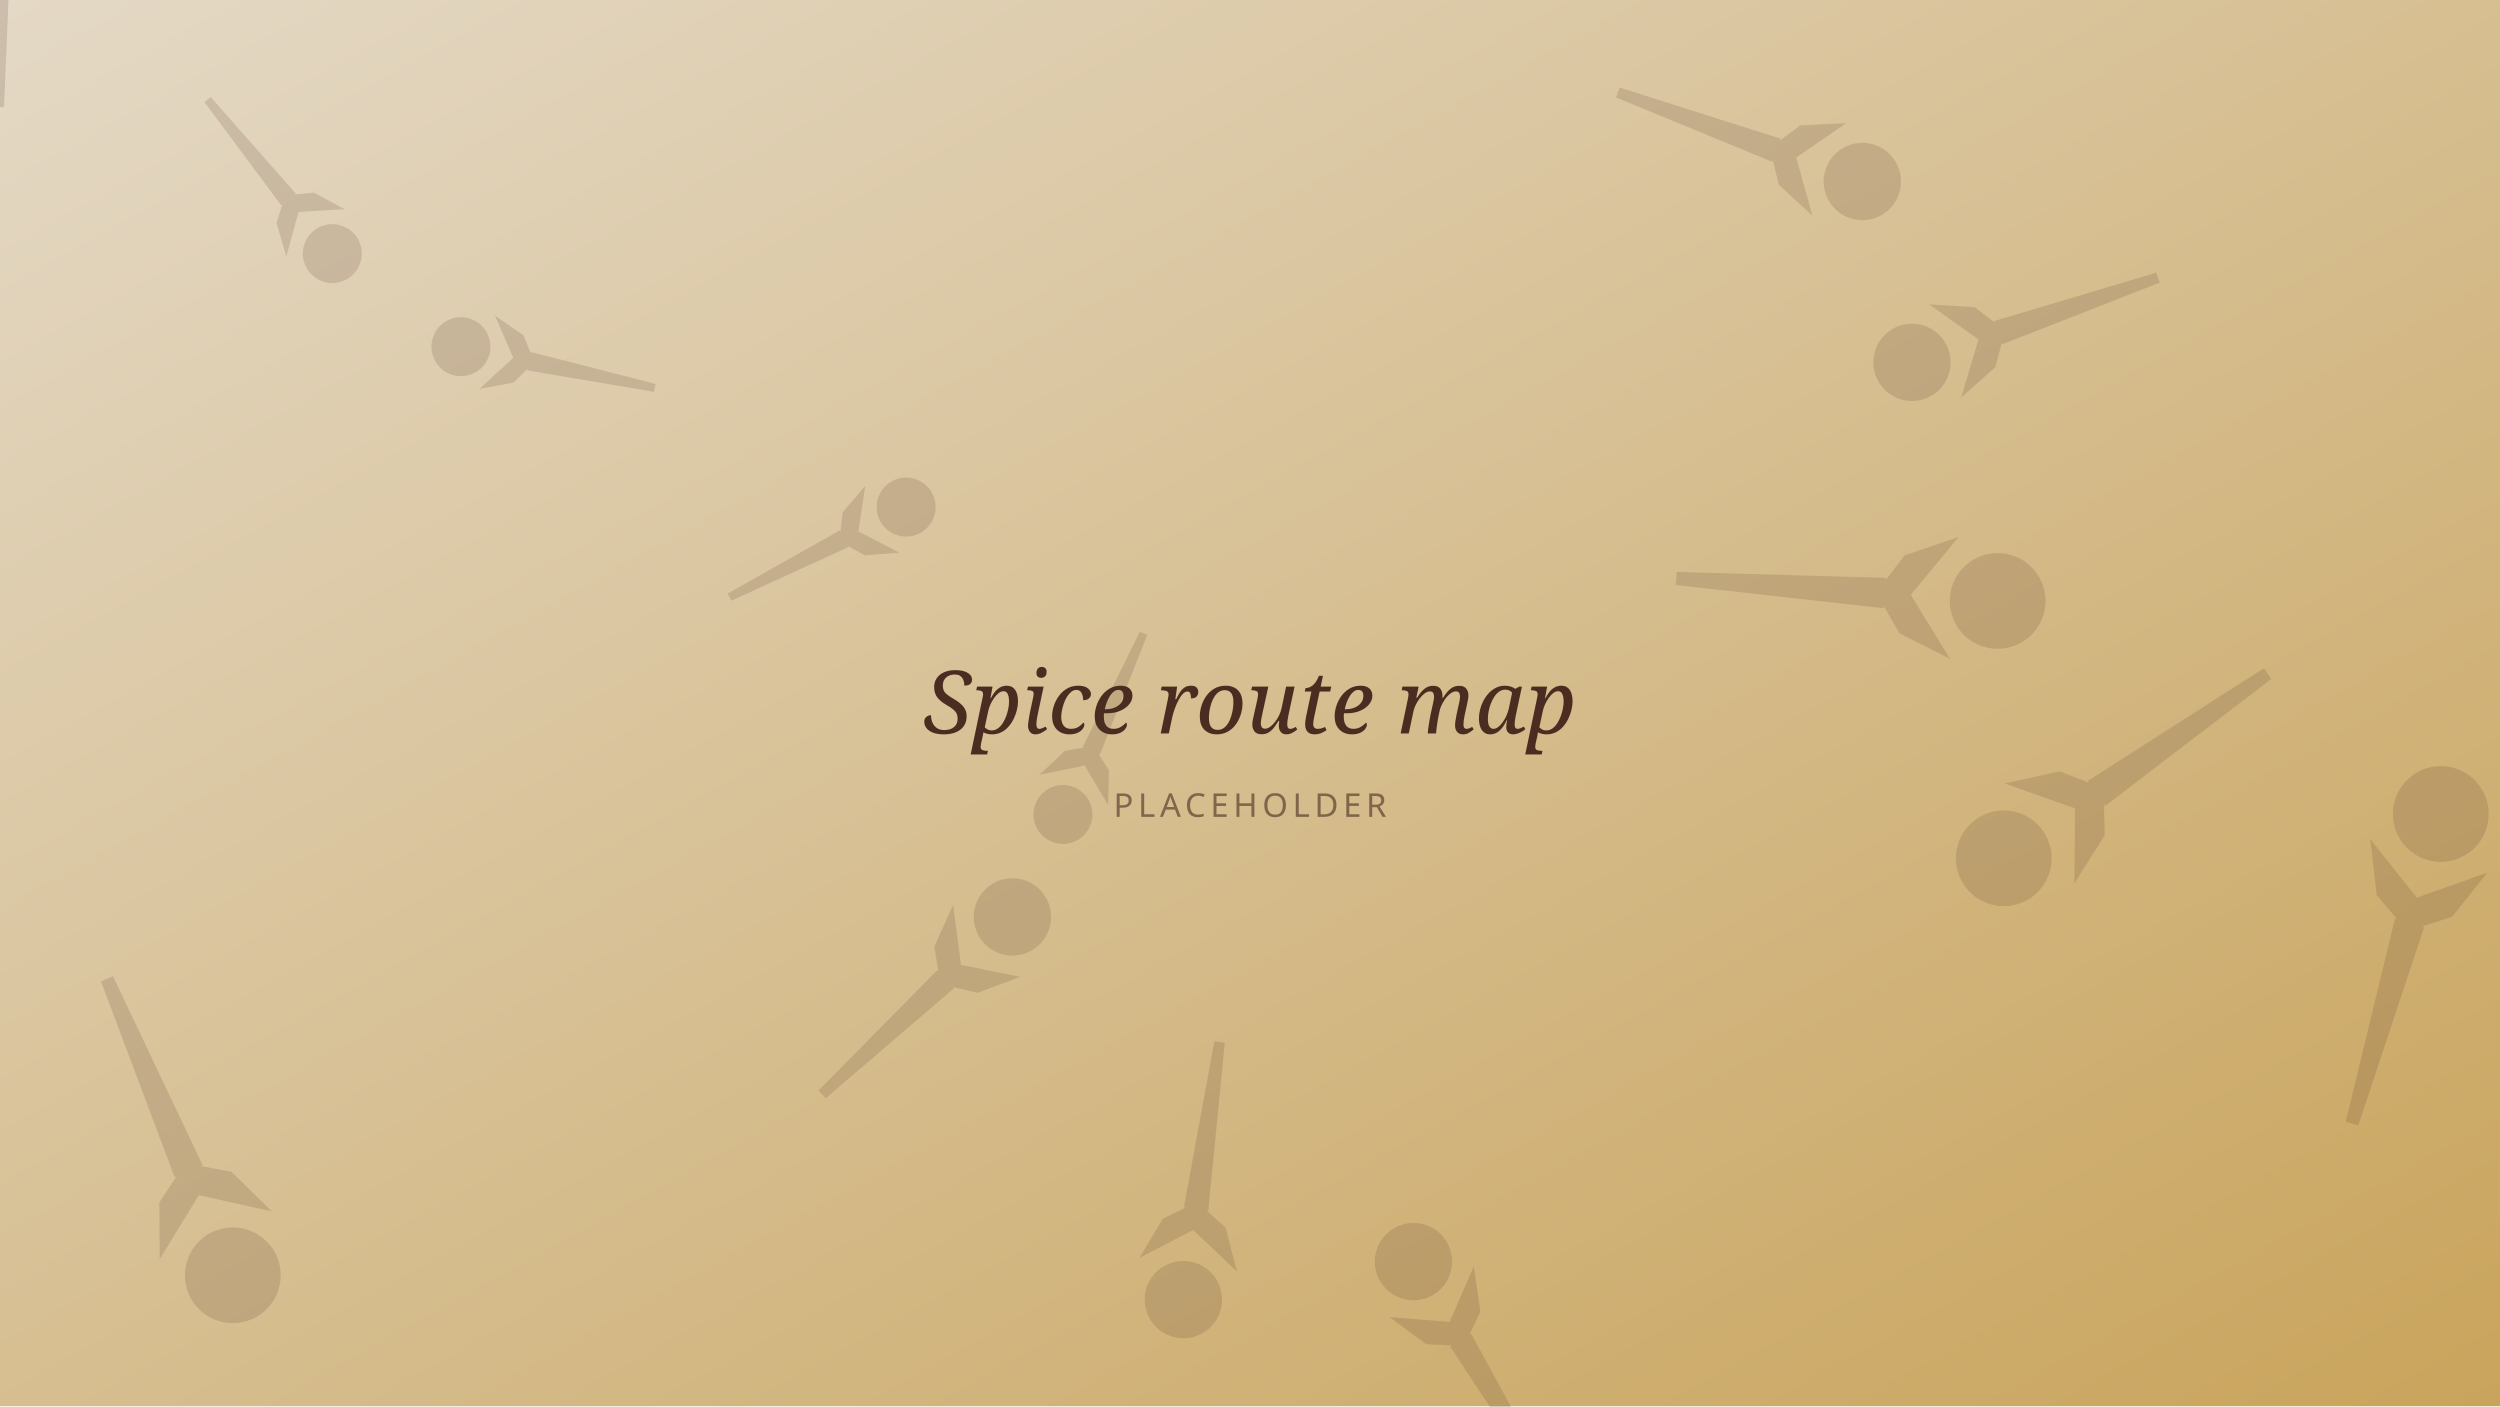
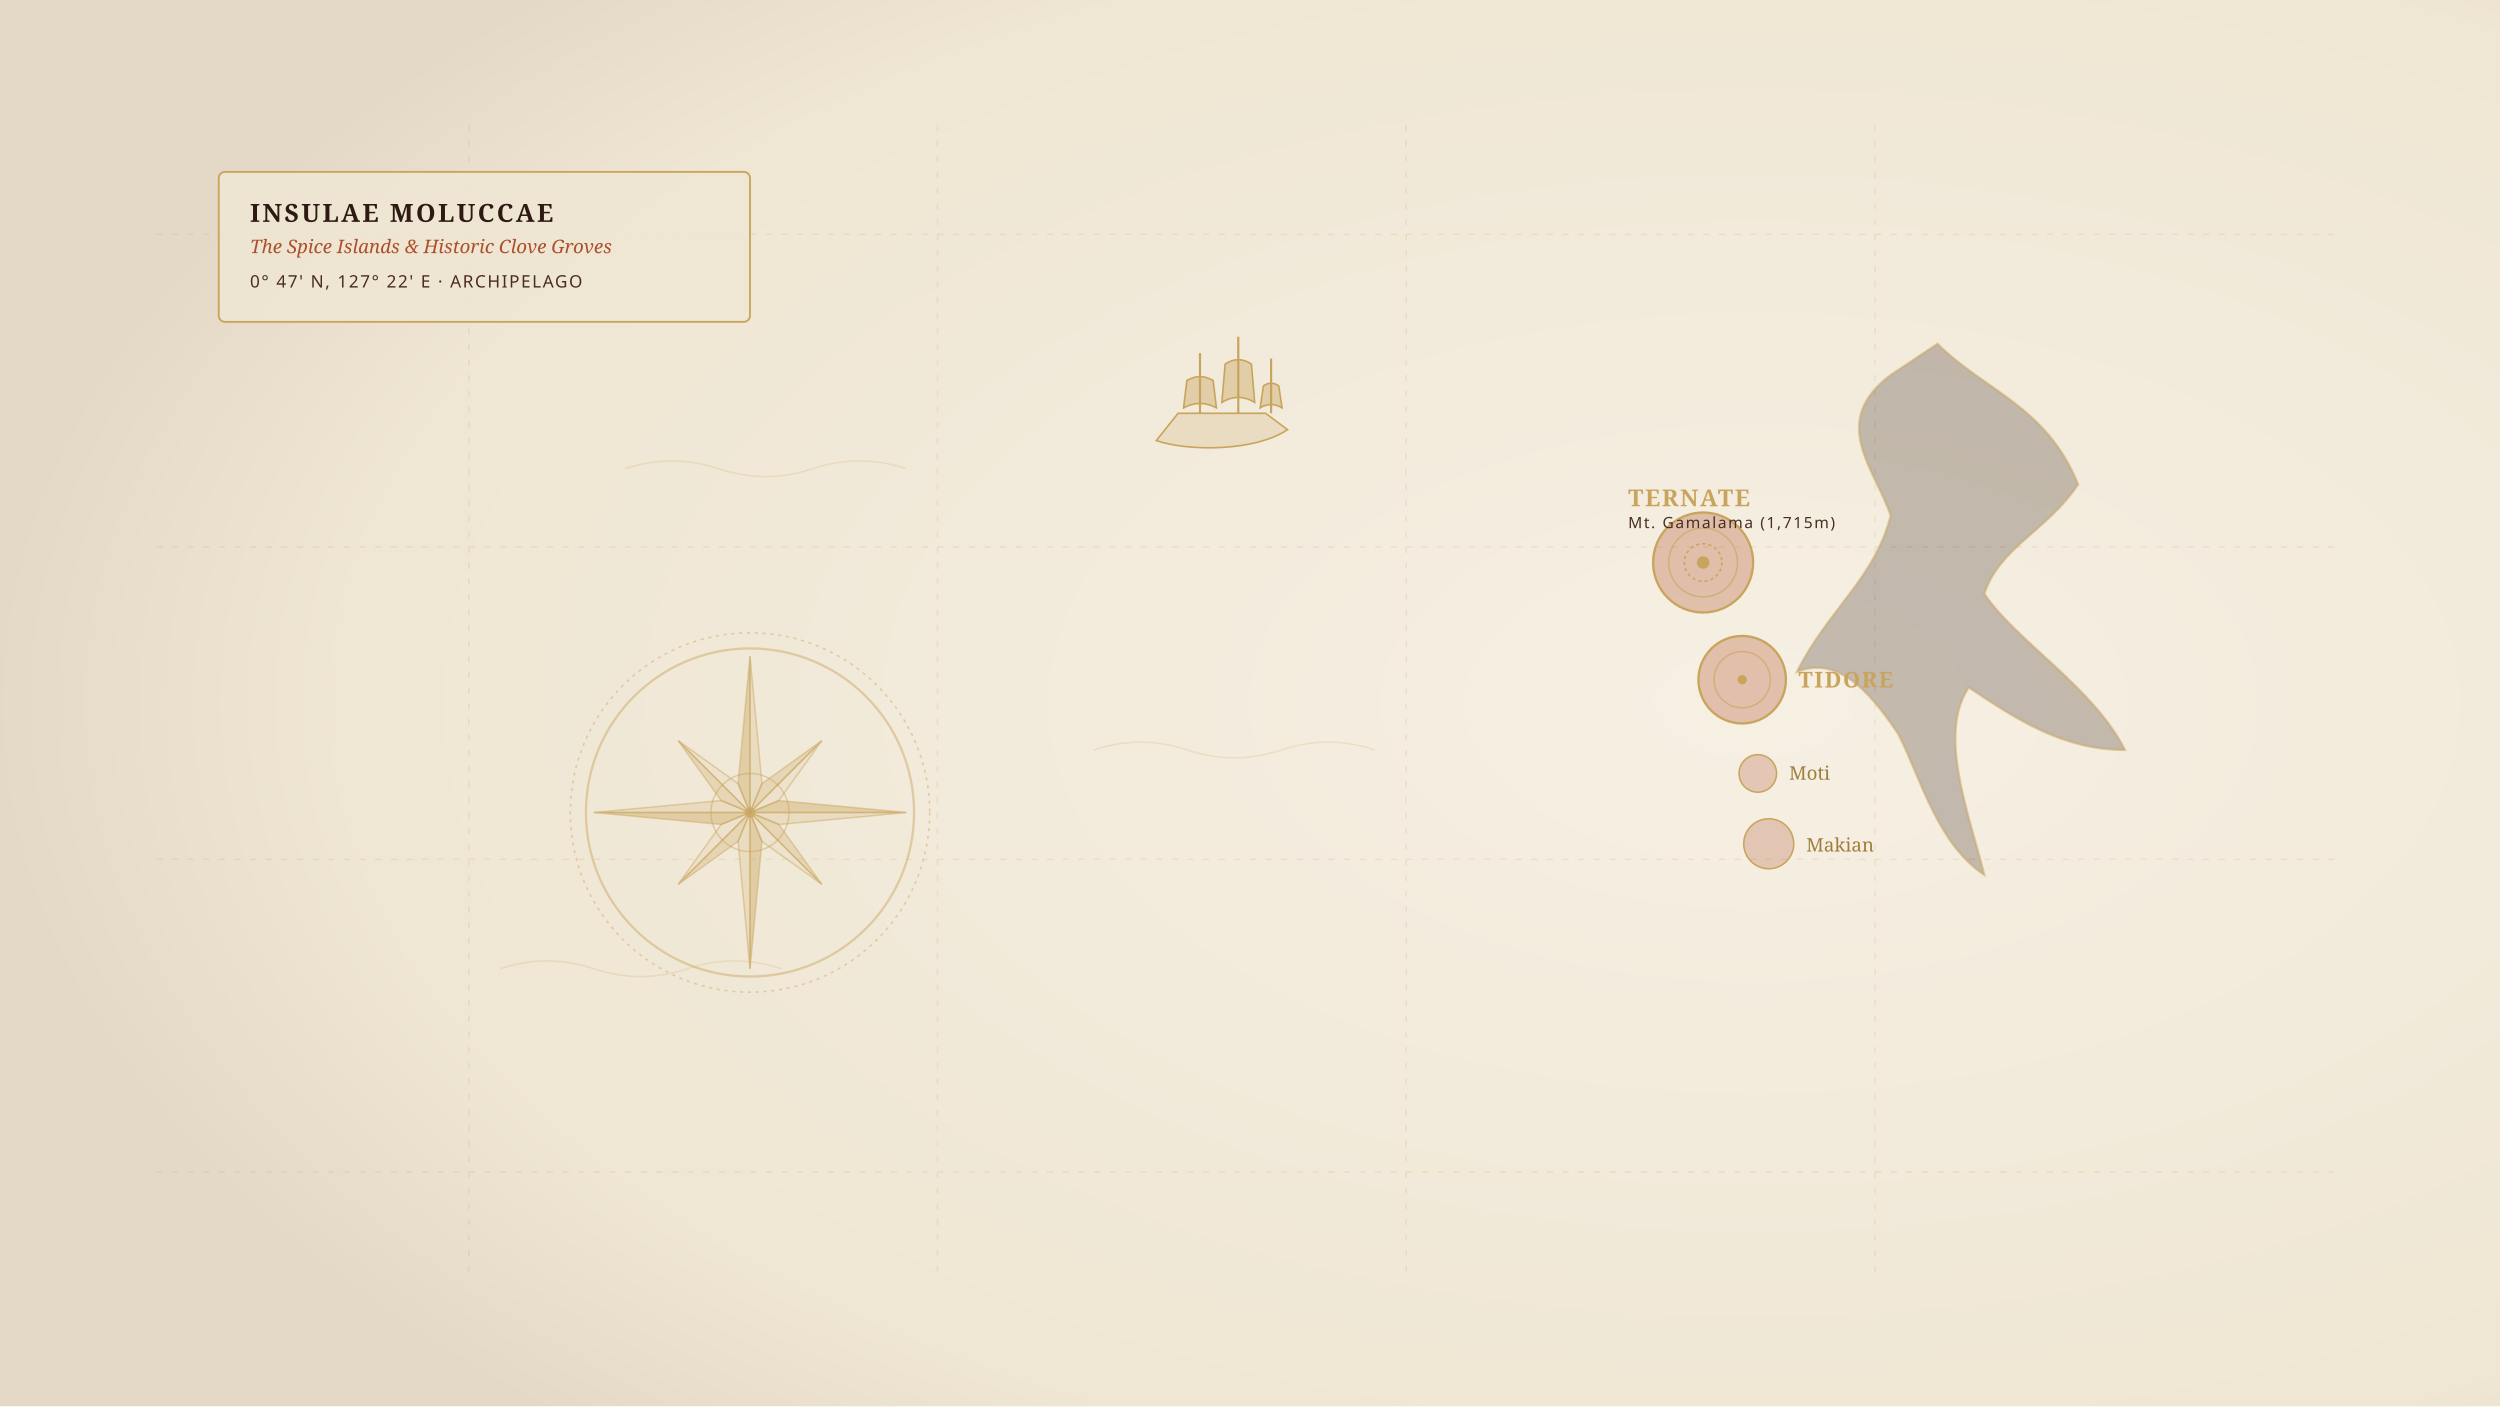
<svg xmlns="http://www.w3.org/2000/svg" width="1600" height="900" viewBox="0 0 1600 900">
  <defs>
-     <linearGradient id="g" x1="0" y1="0" x2="1" y2="1">
-       <stop offset="0" stop-color="#E4D9C6" />
-       <stop offset="1" stop-color="#C9A45C" />
-     </linearGradient>
+     <radialGradient id="mapBg" cx="70%" cy="50%" r="70%">
+       <stop offset="0%" stop-color="#F6F0E4" />
+       <stop offset="80%" stop-color="#EFE6D3" />
+       <stop offset="100%" stop-color="#E4D9C6" />
+     </radialGradient>
  </defs>
-   <rect width="1600" height="900" fill="url(#g)" />
-   <g transform="translate(0 0) rotate(0) scale(1.714286)" fill="#4A2C21" opacity="0.16">
-     <circle cx="0" cy="-34" r="11" />
-     <path d="M-14 -24 L0 -14 L14 -24 L9 -12 L0 -6 L-9 -12 Z" />
-     <path d="M-3.5 -8 L3.5 -8 L1.5 40 L-1.5 40 Z" />
+   <rect width="1600" height="900" fill="url(#mapBg)" />
+   <g stroke="#C9A45C" stroke-opacity="0.18" stroke-width="1" stroke-dasharray="4,6">
+     <line x1="100" y1="150" x2="1500" y2="150" />
+     <line x1="100" y1="350" x2="1500" y2="350" />
+     <line x1="100" y1="550" x2="1500" y2="550" />
+     <line x1="100" y1="750" x2="1500" y2="750" />
+     <line x1="300" y1="80" x2="300" y2="820" />
+     <line x1="600" y1="80" x2="600" y2="820" />
+     <line x1="900" y1="80" x2="900" y2="820" />
+     <line x1="1200" y1="80" x2="1200" y2="820" />
  </g>
-   <g transform="translate(592 639) rotate(47) scale(2.25)" fill="#4A2C21" opacity="0.16">
-     <circle cx="0" cy="-34" r="11" />
-     <path d="M-14 -24 L0 -14 L14 -24 L9 -12 L0 -6 L-9 -12 Z" />
-     <path d="M-3.5 -8 L3.5 -8 L1.5 40 L-1.5 40 Z" />
+   <g fill="#2E1A13" fill-opacity="0.25" stroke="#C9A45C" stroke-width="1.5" stroke-opacity="0.5">
+     <path d="M 1240 220 C 1270 250, 1310 260, 1330 310 C 1310 340, 1280 350, 1270 380 C 1290 410, 1340 440, 1360 480 C 1320 480, 1290 460, 1260 440 C 1240 470, 1260 520, 1270 560 C 1240 540, 1230 500, 1215 470 C 1195 440, 1175 420, 1150 430 C 1170 390, 1200 370, 1210 330 C 1200 300, 1170 270, 1210 240 Z" />
  </g>
-   <g transform="translate(1184 378) rotate(94) scale(2.785714)" fill="#4A2C21" opacity="0.16">
-     <circle cx="0" cy="-34" r="11" />
-     <path d="M-14 -24 L0 -14 L14 -24 L9 -12 L0 -6 L-9 -12 Z" />
-     <path d="M-3.5 -8 L3.5 -8 L1.5 40 L-1.5 40 Z" />
+   <g transform="translate(1090, 360)">
+     <circle cx="0" cy="0" r="32" fill="#AD4F2B" fill-opacity="0.3" stroke="#C9A45C" stroke-width="1.5" />
+     <circle cx="0" cy="0" r="22" fill="none" stroke="#C9A45C" stroke-width="1" stroke-opacity="0.6" />
+     <circle cx="0" cy="0" r="12" fill="none" stroke="#C9A45C" stroke-width="1" stroke-dasharray="2,2" />
+     <circle cx="0" cy="0" r="4" fill="#C9A45C" />
+     <text x="-48" y="-36" fill="#C9A45C" font-family="Georgia, serif" font-size="15" font-weight="600" letter-spacing="1">TERNATE</text>
+     <text x="-48" y="-22" fill="#4A2C21" font-family="sans-serif" font-size="10" letter-spacing="1">Mt. Gamalama (1,715m)</text>
  </g>
-   <g transform="translate(176 117) rotate(141) scale(1.714286)" fill="#4A2C21" opacity="0.16">
-     <circle cx="0" cy="-34" r="11" />
-     <path d="M-14 -24 L0 -14 L14 -24 L9 -12 L0 -6 L-9 -12 Z" />
-     <path d="M-3.5 -8 L3.5 -8 L1.5 40 L-1.5 40 Z" />
+   <g transform="translate(1115, 435)">
+     <circle cx="0" cy="0" r="28" fill="#AD4F2B" fill-opacity="0.3" stroke="#C9A45C" stroke-width="1.5" />
+     <circle cx="0" cy="0" r="18" fill="none" stroke="#C9A45C" stroke-width="1" stroke-opacity="0.6" />
+     <circle cx="0" cy="0" r="3" fill="#C9A45C" />
+     <text x="36" y="5" fill="#C9A45C" font-family="Georgia, serif" font-size="14" font-weight="600" letter-spacing="1">TIDORE</text>
  </g>
-   <g transform="translate(768 756) rotate(188) scale(2.25)" fill="#4A2C21" opacity="0.16">
-     <circle cx="0" cy="-34" r="11" />
-     <path d="M-14 -24 L0 -14 L14 -24 L9 -12 L0 -6 L-9 -12 Z" />
-     <path d="M-3.5 -8 L3.5 -8 L1.5 40 L-1.5 40 Z" />
+   <circle cx="1125" cy="495" r="12" fill="#AD4F2B" fill-opacity="0.25" stroke="#C9A45C" stroke-width="1" />
+   <text x="1145" y="499" fill="#9E7E3C" font-family="Georgia, serif" font-size="12">Moti</text>
+   <circle cx="1132" cy="540" r="16" fill="#AD4F2B" fill-opacity="0.25" stroke="#C9A45C" stroke-width="1" />
+   <text x="1156" y="545" fill="#9E7E3C" font-family="Georgia, serif" font-size="12">Makian</text>
+   <g stroke="#C9A45C" stroke-opacity="0.2" stroke-width="1" fill="none">
+     <path d="M 400 300 Q 430 290 460 300 T 520 300 T 580 300" />
+     <path d="M 700 480 Q 730 470 760 480 T 820 480 T 880 480" />
+     <path d="M 320 620 Q 350 610 380 620 T 440 620 T 500 620" />
  </g>
-   <g transform="translate(1360 495) rotate(235) scale(2.785714)" fill="#4A2C21" opacity="0.16">
-     <circle cx="0" cy="-34" r="11" />
-     <path d="M-14 -24 L0 -14 L14 -24 L9 -12 L0 -6 L-9 -12 Z" />
-     <path d="M-3.5 -8 L3.5 -8 L1.5 40 L-1.5 40 Z" />
+   <g transform="translate(740, 240) scale(0.7)" stroke="#C9A45C" stroke-width="1.5" fill="#C9A45C" fill-opacity="0.2">
+     <path d="M 0 60 C 30 70, 90 70, 120 50 L 100 35 L 20 35 Z" />
+     <line x1="40" y1="35" x2="40" y2="-20" stroke-width="2" />
+     <line x1="75" y1="35" x2="75" y2="-35" stroke-width="2" />
+     <line x1="105" y1="35" x2="105" y2="-15" stroke-width="2" />
+     <path d="M 25 30 Q 40 22 55 30 L 52 5 Q 40 -2 28 5 Z" fill-opacity="0.4" />
+     <path d="M 60 25 Q 75 16 90 25 L 87 -10 Q 75 -18 63 -10 Z" fill-opacity="0.4" />
+     <path d="M 95 30 Q 105 24 115 30 L 112 10 Q 105 5 98 10 Z" fill-opacity="0.4" />
  </g>
-   <g transform="translate(352 234) rotate(282) scale(1.714286)" fill="#4A2C21" opacity="0.16">
-     <circle cx="0" cy="-34" r="11" />
-     <path d="M-14 -24 L0 -14 L14 -24 L9 -12 L0 -6 L-9 -12 Z" />
-     <path d="M-3.5 -8 L3.5 -8 L1.5 40 L-1.5 40 Z" />
+   <g transform="translate(140, 110)">
+     <rect x="0" y="0" width="340" height="96" rx="4" fill="#EFE6D3" fill-opacity="0.85" stroke="#C9A45C" stroke-width="1.2" />
+     <text x="20" y="32" fill="#2E1A13" font-family="Georgia, serif" font-size="16" font-weight="600" letter-spacing="1.5">INSULAE MOLUCCAE</text>
+     <text x="20" y="52" fill="#AD4F2B" font-family="Georgia, serif" font-size="12" font-style="italic">The Spice Islands &amp; Historic Clove Groves</text>
+     <text x="20" y="74" fill="#4A2C21" font-family="sans-serif" font-size="11" letter-spacing="1">0° 47' N, 127° 22' E · ARCHIPELAGO</text>
  </g>
-   <g transform="translate(944 873) rotate(329) scale(2.25)" fill="#4A2C21" opacity="0.16">
-     <circle cx="0" cy="-34" r="11" />
-     <path d="M-14 -24 L0 -14 L14 -24 L9 -12 L0 -6 L-9 -12 Z" />
-     <path d="M-3.5 -8 L3.5 -8 L1.5 40 L-1.5 40 Z" />
+   <g stroke="#C9A45C" stroke-opacity="0.45">
+     <circle cx="480" cy="520" r="115" fill="none" stroke-width="1" stroke-dasharray="2,3" />
+     <circle cx="480" cy="520" r="105" fill="none" stroke-width="1.5" />
+     <circle cx="480" cy="520" r="25" fill="none" stroke-width="1" />
+     <polygon points="480,520 480,420 472.346,501.522" fill="#C9A45C" fill-opacity="0.405" />
+     <polygon points="480,520 480,420 487.654,501.522" fill="#C9A45C" fill-opacity="0.18" />
+     <polygon points="480,520 525.962,474.038 487.654,501.522" fill="#C9A45C" fill-opacity="0.27" />
+     <polygon points="480,520 525.962,474.038 498.478,512.346" fill="#C9A45C" fill-opacity="0.09" />
+     <polygon points="480,520 580,520 498.478,512.346" fill="#C9A45C" fill-opacity="0.405" />
+     <polygon points="480,520 580,520 498.478,527.654" fill="#C9A45C" fill-opacity="0.18" />
+     <polygon points="480,520 525.962,565.962 498.478,527.654" fill="#C9A45C" fill-opacity="0.27" />
+     <polygon points="480,520 525.962,565.962 487.654,538.478" fill="#C9A45C" fill-opacity="0.09" />
+     <polygon points="480,520 480,620 487.654,538.478" fill="#C9A45C" fill-opacity="0.405" />
+     <polygon points="480,520 480,620 472.346,538.478" fill="#C9A45C" fill-opacity="0.18" />
+     <polygon points="480,520 434.038,565.962 472.346,538.478" fill="#C9A45C" fill-opacity="0.27" />
+     <polygon points="480,520 434.038,565.962 461.522,527.654" fill="#C9A45C" fill-opacity="0.09" />
+     <polygon points="480,520 380,520 461.522,527.654" fill="#C9A45C" fill-opacity="0.405" />
+     <polygon points="480,520 380,520 461.522,512.346" fill="#C9A45C" fill-opacity="0.18" />
+     <polygon points="480,520 434.038,474.038 461.522,512.346" fill="#C9A45C" fill-opacity="0.27" />
+     <polygon points="480,520 434.038,474.038 472.346,501.522" fill="#C9A45C" fill-opacity="0.09" />
+     <circle cx="480" cy="520" r="3" fill="#C9A45C" fill-opacity="0.45" />
  </g>
-   <g transform="translate(1536 612) rotate(16) scale(2.785714)" fill="#4A2C21" opacity="0.16">
-     <circle cx="0" cy="-34" r="11" />
-     <path d="M-14 -24 L0 -14 L14 -24 L9 -12 L0 -6 L-9 -12 Z" />
-     <path d="M-3.5 -8 L3.5 -8 L1.5 40 L-1.5 40 Z" />
-   </g>
-   <g transform="translate(528 351) rotate(63) scale(1.714286)" fill="#4A2C21" opacity="0.16">
-     <circle cx="0" cy="-34" r="11" />
-     <path d="M-14 -24 L0 -14 L14 -24 L9 -12 L0 -6 L-9 -12 Z" />
-     <path d="M-3.5 -8 L3.5 -8 L1.5 40 L-1.5 40 Z" />
-   </g>
-   <g transform="translate(1120 90) rotate(110) scale(2.25)" fill="#4A2C21" opacity="0.16">
-     <circle cx="0" cy="-34" r="11" />
-     <path d="M-14 -24 L0 -14 L14 -24 L9 -12 L0 -6 L-9 -12 Z" />
-     <path d="M-3.5 -8 L3.5 -8 L1.5 40 L-1.5 40 Z" />
-   </g>
-   <g transform="translate(112 729) rotate(157) scale(2.785714)" fill="#4A2C21" opacity="0.16">
-     <circle cx="0" cy="-34" r="11" />
-     <path d="M-14 -24 L0 -14 L14 -24 L9 -12 L0 -6 L-9 -12 Z" />
-     <path d="M-3.5 -8 L3.5 -8 L1.5 40 L-1.5 40 Z" />
-   </g>
-   <g transform="translate(704 468) rotate(204) scale(1.714286)" fill="#4A2C21" opacity="0.16">
-     <circle cx="0" cy="-34" r="11" />
-     <path d="M-14 -24 L0 -14 L14 -24 L9 -12 L0 -6 L-9 -12 Z" />
-     <path d="M-3.5 -8 L3.5 -8 L1.5 40 L-1.5 40 Z" />
-   </g>
-   <g transform="translate(1296 207) rotate(251) scale(2.25)" fill="#4A2C21" opacity="0.16">
-     <circle cx="0" cy="-34" r="11" />
-     <path d="M-14 -24 L0 -14 L14 -24 L9 -12 L0 -6 L-9 -12 Z" />
-     <path d="M-3.5 -8 L3.5 -8 L1.5 40 L-1.5 40 Z" />
-   </g>
-   <text x="50%" y="50%" text-anchor="middle" dominant-baseline="middle" fill="#4A2C21" font-family="Georgia, serif" font-size="56" font-style="italic">Spice route map</text>
-   <text x="50%" y="522.8" text-anchor="middle" fill="#4A2C21" fill-opacity="0.6" font-family="system-ui, sans-serif" font-size="21" letter-spacing="3">PLACEHOLDER</text>
</svg>
